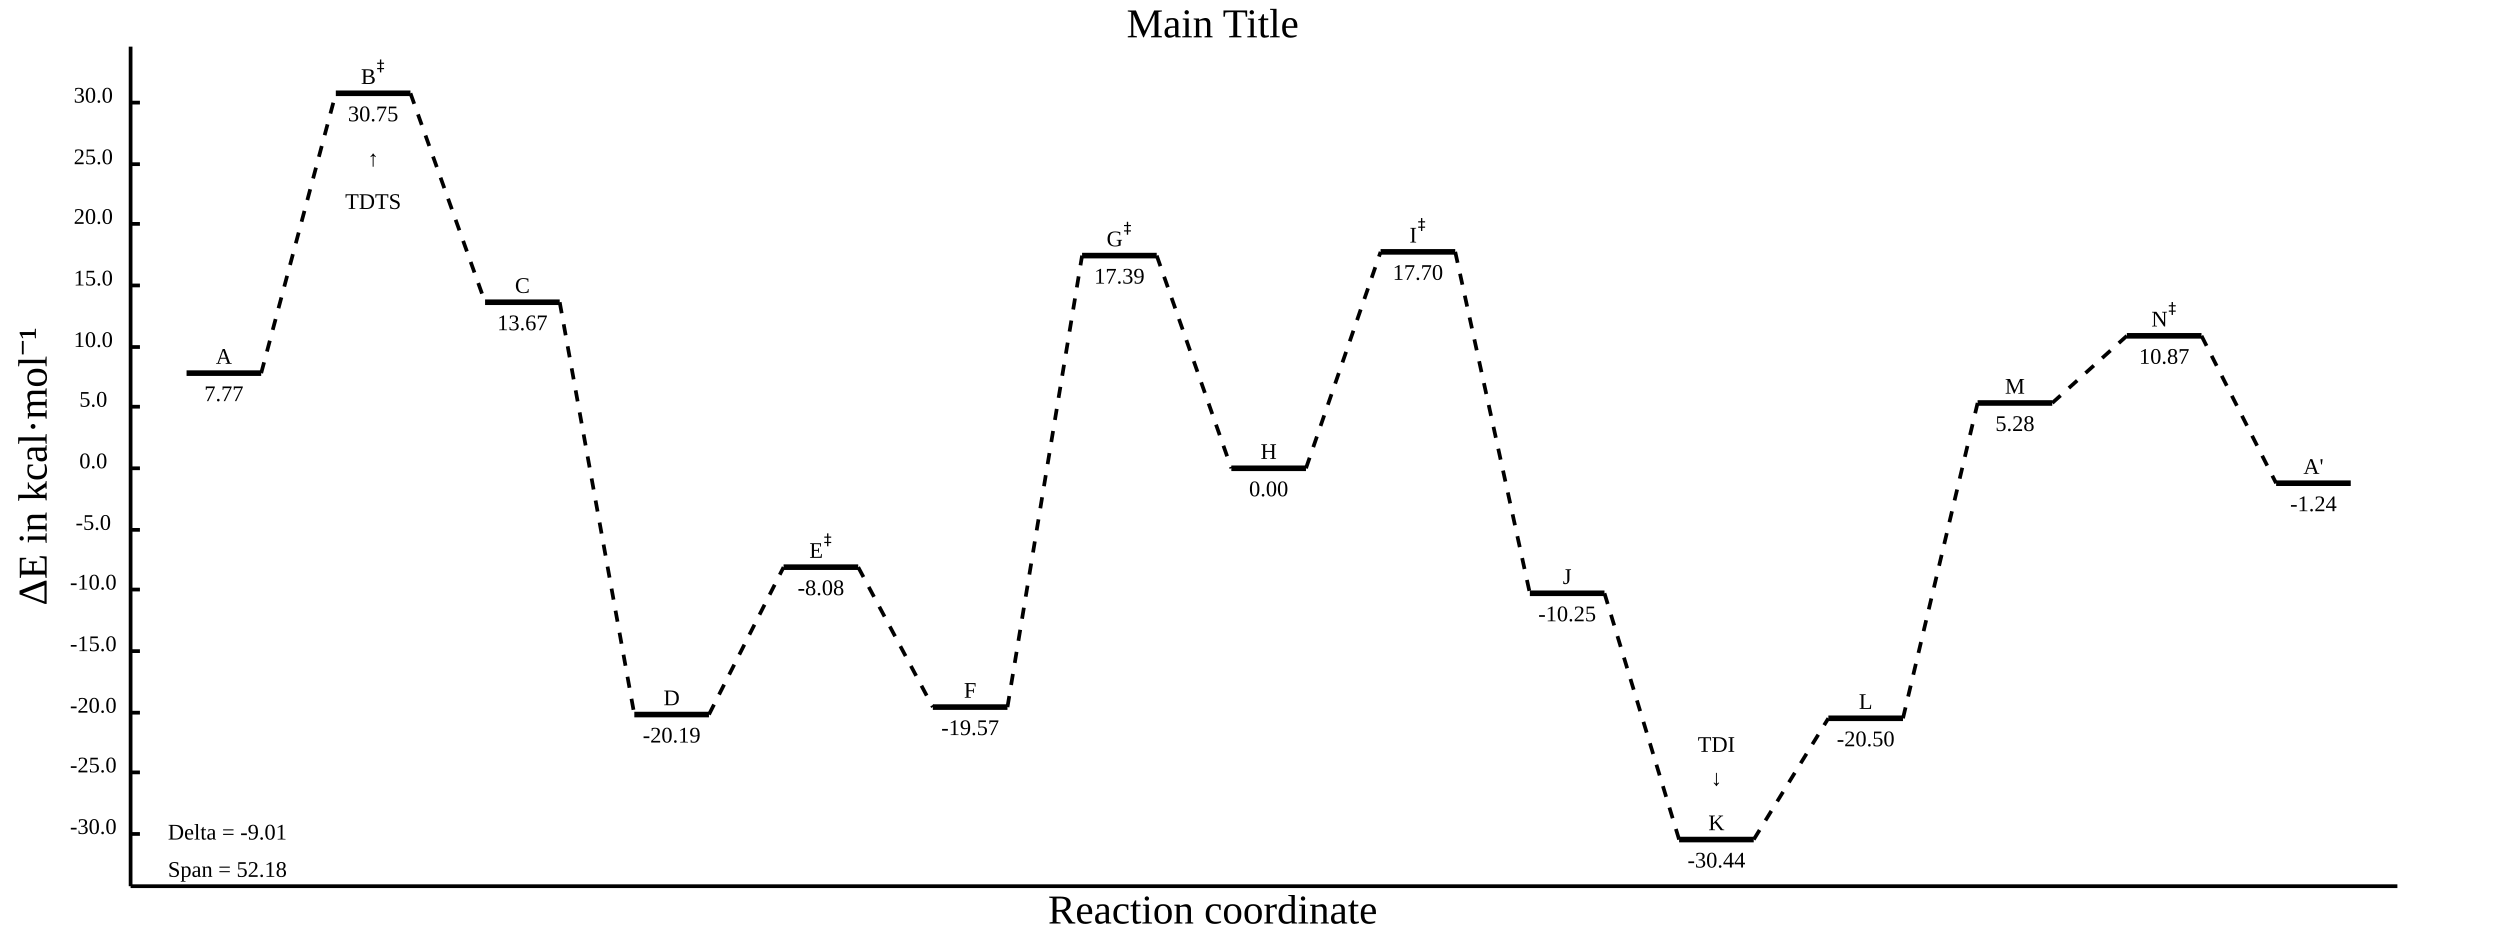
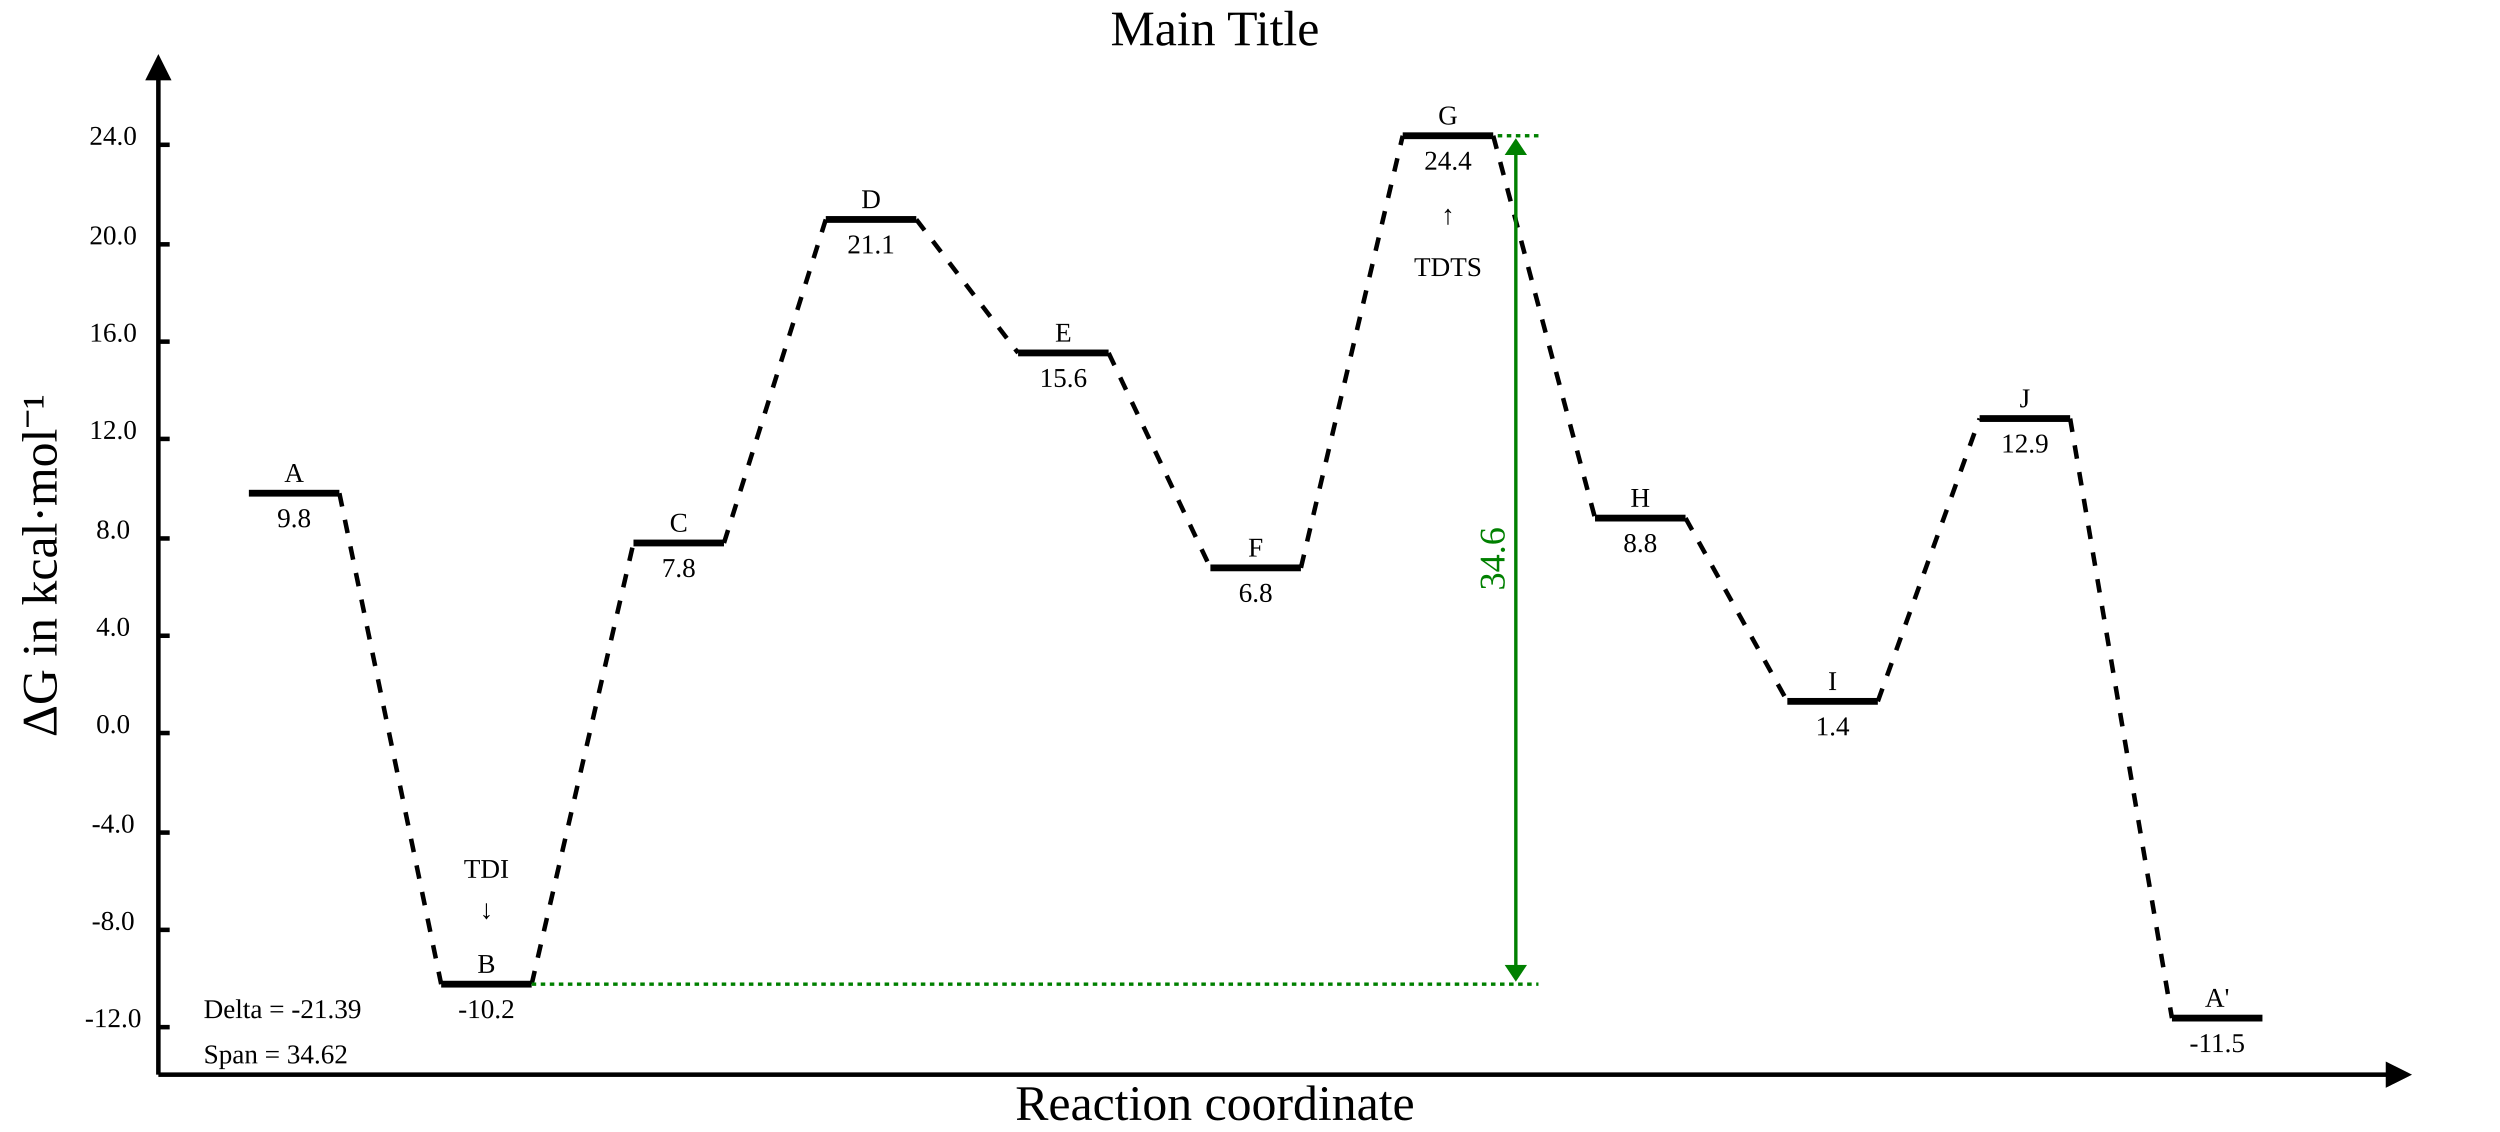
- <svg xmlns="http://www.w3.org/2000/svg" width="1340" viewBox="30 0 1340 500" height="500">
-   <line x1="100" y1="25" x2="100" y2="475" stroke="black" stroke-width="2" />
-   <line x1="100" y1="475" x2="1315" y2="475" stroke="black" stroke-width="2" />
-   <text x="680" y="20" font-size="22" text-anchor="middle" fill="black">Main Title</text>
-   <text x="-250" y="55" font-size="22" transform="rotate(-90)" text-anchor="middle" fill="black">ΔE in kcal·mol⁻¹</text>
-   <text x="680" y="495" font-size="22" text-anchor="middle" fill="black">Reaction coordinate</text>
-   <line x1="100" y1="55" x2="105" y2="55" stroke="black" stroke-width="2" />
-   <text x="80" y="55" text-anchor="middle" fill="black">30.0</text>
-   <line x1="100" y1="88" x2="105" y2="88" stroke="black" stroke-width="2" />
-   <text x="80" y="88" text-anchor="middle" fill="black">25.0</text>
-   <line x1="100" y1="120" x2="105" y2="120" stroke="black" stroke-width="2" />
-   <text x="80" y="120" text-anchor="middle" fill="black">20.0</text>
-   <line x1="100" y1="153" x2="105" y2="153" stroke="black" stroke-width="2" />
-   <text x="80" y="153" text-anchor="middle" fill="black">15.0</text>
-   <line x1="100" y1="186" x2="105" y2="186" stroke="black" stroke-width="2" />
-   <text x="80" y="186" text-anchor="middle" fill="black">10.0</text>
-   <line x1="100" y1="218" x2="105" y2="218" stroke="black" stroke-width="2" />
-   <text x="80" y="218" text-anchor="middle" fill="black">5.0</text>
-   <line x1="100" y1="251" x2="105" y2="251" stroke="black" stroke-width="2" />
-   <text x="80" y="251" text-anchor="middle" fill="black">0.0</text>
-   <line x1="100" y1="284" x2="105" y2="284" stroke="black" stroke-width="2" />
-   <text x="80" y="284" text-anchor="middle" fill="black">-5.0</text>
-   <line x1="100" y1="316" x2="105" y2="316" stroke="black" stroke-width="2" />
-   <text x="80" y="316" text-anchor="middle" fill="black">-10.0</text>
-   <line x1="100" y1="349" x2="105" y2="349" stroke="black" stroke-width="2" />
-   <text x="80" y="349" text-anchor="middle" fill="black">-15.0</text>
-   <line x1="100" y1="382" x2="105" y2="382" stroke="black" stroke-width="2" />
-   <text x="80" y="382" text-anchor="middle" fill="black">-20.0</text>
-   <line x1="100" y1="414" x2="105" y2="414" stroke="black" stroke-width="2" />
-   <text x="80" y="414" text-anchor="middle" fill="black">-25.0</text>
-   <line x1="100" y1="447" x2="105" y2="447" stroke="black" stroke-width="2" />
-   <text x="80" y="447" text-anchor="middle" fill="black">-30.0</text>
-   <line x1="130" y1="200" x2="170" y2="200" stroke="black" stroke-width="3" />
-   <text x="150" y="195" text-anchor="middle" fill="black">A</text>
-   <text x="150" y="215" text-anchor="middle" fill="black"> 7.77 </text>
-   <line x1="210" y1="50" x2="250" y2="50" stroke="black" stroke-width="3" />
-   <text x="230" y="45" text-anchor="middle" fill="black">B<tspan dy="-7" font-family="monospace" font-size=".7em">‡</tspan>
-   </text>
-   <text x="230" y="65" text-anchor="middle" fill="black"> 30.75 </text>
-   <line x1="170" y1="200" x2="210" y2="50" stroke="black" stroke-width="2" stroke-dasharray="6,6" />
-   <line x1="290" y1="162" x2="330" y2="162" stroke="black" stroke-width="3" />
-   <text x="310" y="157" text-anchor="middle" fill="black">C</text>
-   <text x="310" y="177" text-anchor="middle" fill="black"> 13.67 </text>
-   <line x1="250" y1="50" x2="290" y2="162" stroke="black" stroke-width="2" stroke-dasharray="6,6" />
-   <line x1="370" y1="383" x2="410" y2="383" stroke="black" stroke-width="3" />
-   <text x="390" y="378" text-anchor="middle" fill="black">D</text>
-   <text x="390" y="398" text-anchor="middle" fill="black"> -20.19 </text>
-   <line x1="330" y1="162" x2="370" y2="383" stroke="black" stroke-width="2" stroke-dasharray="6,6" />
-   <line x1="450" y1="304" x2="490" y2="304" stroke="black" stroke-width="3" />
-   <text x="470" y="299" text-anchor="middle" fill="black">E<tspan dy="-7" font-family="monospace" font-size=".7em">‡</tspan>
-   </text>
-   <text x="470" y="319" text-anchor="middle" fill="black"> -8.08 </text>
-   <line x1="410" y1="383" x2="450" y2="304" stroke="black" stroke-width="2" stroke-dasharray="6,6" />
-   <line x1="530" y1="379" x2="570" y2="379" stroke="black" stroke-width="3" />
-   <text x="550" y="374" text-anchor="middle" fill="black">F</text>
-   <text x="550" y="394" text-anchor="middle" fill="black"> -19.57 </text>
-   <line x1="490" y1="304" x2="530" y2="379" stroke="black" stroke-width="2" stroke-dasharray="6,6" />
-   <line x1="610" y1="137" x2="650" y2="137" stroke="black" stroke-width="3" />
-   <text x="630" y="132" text-anchor="middle" fill="black">G<tspan dy="-7" font-family="monospace" font-size=".7em">‡</tspan>
-   </text>
-   <text x="630" y="152" text-anchor="middle" fill="black"> 17.39 </text>
-   <line x1="570" y1="379" x2="610" y2="137" stroke="black" stroke-width="2" stroke-dasharray="6,6" />
-   <line x1="690" y1="251" x2="730" y2="251" stroke="black" stroke-width="3" />
-   <text x="710" y="246" text-anchor="middle" fill="black">H</text>
-   <text x="710" y="266" text-anchor="middle" fill="black"> 0.00 </text>
-   <line x1="650" y1="137" x2="690" y2="251" stroke="black" stroke-width="2" stroke-dasharray="6,6" />
-   <line x1="770" y1="135" x2="810" y2="135" stroke="black" stroke-width="3" />
-   <text x="790" y="130" text-anchor="middle" fill="black">I<tspan dy="-7" font-family="monospace" font-size=".7em">‡</tspan>
-   </text>
-   <text x="790" y="150" text-anchor="middle" fill="black"> 17.70 </text>
-   <line x1="730" y1="251" x2="770" y2="135" stroke="black" stroke-width="2" stroke-dasharray="6,6" />
-   <line x1="850" y1="318" x2="890" y2="318" stroke="black" stroke-width="3" />
-   <text x="870" y="313" text-anchor="middle" fill="black">J</text>
-   <text x="870" y="333" text-anchor="middle" fill="black"> -10.25 </text>
-   <line x1="810" y1="135" x2="850" y2="318" stroke="black" stroke-width="2" stroke-dasharray="6,6" />
-   <line x1="930" y1="450" x2="970" y2="450" stroke="black" stroke-width="3" />
-   <text x="950" y="445" text-anchor="middle" fill="black">K</text>
-   <text x="950" y="465" text-anchor="middle" fill="black"> -30.44 </text>
-   <line x1="890" y1="318" x2="930" y2="450" stroke="black" stroke-width="2" stroke-dasharray="6,6" />
-   <line x1="1010" y1="385" x2="1050" y2="385" stroke="black" stroke-width="3" />
-   <text x="1030" y="380" text-anchor="middle" fill="black">L</text>
-   <text x="1030" y="400" text-anchor="middle" fill="black"> -20.50 </text>
-   <line x1="970" y1="450" x2="1010" y2="385" stroke="black" stroke-width="2" stroke-dasharray="6,6" />
-   <line x1="1090" y1="216" x2="1130" y2="216" stroke="black" stroke-width="3" />
-   <text x="1110" y="211" text-anchor="middle" fill="black">M</text>
-   <text x="1110" y="231" text-anchor="middle" fill="black"> 5.28 </text>
-   <line x1="1050" y1="385" x2="1090" y2="216" stroke="black" stroke-width="2" stroke-dasharray="6,6" />
-   <line x1="1170" y1="180" x2="1210" y2="180" stroke="black" stroke-width="3" />
-   <text x="1190" y="175" text-anchor="middle" fill="black">N<tspan dy="-7" font-family="monospace" font-size=".7em">‡</tspan>
-   </text>
-   <text x="1190" y="195" text-anchor="middle" fill="black"> 10.87 </text>
-   <line x1="1130" y1="216" x2="1170" y2="180" stroke="black" stroke-width="2" stroke-dasharray="6,6" />
-   <line x1="1250" y1="259" x2="1290" y2="259" stroke="black" stroke-width="3" />
-   <text x="1270" y="254" text-anchor="middle" fill="black">A'</text>
-   <text x="1270" y="274" text-anchor="middle" fill="black"> -1.24 </text>
-   <line x1="1210" y1="180" x2="1250" y2="259" stroke="black" stroke-width="2" stroke-dasharray="6,6" />
-   <text x="950" y="403" text-anchor="middle" fill="black">TDI</text>
-   <text x="950" y="421" text-anchor="middle" fill="black">↓</text>
-   <text x="230" y="112" text-anchor="middle" fill="black">TDTS</text>
-   <text x="230" y="89" text-anchor="middle" fill="black">↑</text>
-   <text x="120" y="450" text-anchor="left" fill="black">Delta = -9.01</text>
-   <text x="120" y="470" text-anchor="left" fill="black">Span = 52.18</text>
+ <svg xmlns="http://www.w3.org/2000/svg" width="1105" viewBox="30 0 1105 500" height="500">
+   <line x1="100" y1="35" x2="100" y2="475" stroke="black" stroke-width="2" />
+   <line x1="100" y1="475" x2="1085" y2="475" stroke="black" stroke-width="2" />
+   <text x="567" y="20" font-size="22" text-anchor="middle" fill="black">Main Title</text>
+   <text x="-250" y="55" font-size="22" transform="rotate(-90)" text-anchor="middle" fill="black">ΔG in kcal·mol⁻¹</text>
+   <text x="567" y="495" font-size="22" text-anchor="middle" fill="black">Reaction coordinate</text>
+   <polygon points="100,25 95,35 105,35" style="fill:black;stroke:black;stroke-width:1" />
+   <polygon points="1095,475 1085,470 1085,480" style="fill:black;stroke:black;stroke-width:1" />
+   <line x1="100" y1="64" x2="105" y2="64" stroke="black" stroke-width="2" />
+   <text x="80" y="64" text-anchor="middle" fill="black">24.0</text>
+   <line x1="100" y1="108" x2="105" y2="108" stroke="black" stroke-width="2" />
+   <text x="80" y="108" text-anchor="middle" fill="black">20.0</text>
+   <line x1="100" y1="151" x2="105" y2="151" stroke="black" stroke-width="2" />
+   <text x="80" y="151" text-anchor="middle" fill="black">16.0</text>
+   <line x1="100" y1="194" x2="105" y2="194" stroke="black" stroke-width="2" />
+   <text x="80" y="194" text-anchor="middle" fill="black">12.0</text>
+   <line x1="100" y1="238" x2="105" y2="238" stroke="black" stroke-width="2" />
+   <text x="80" y="238" text-anchor="middle" fill="black">8.0</text>
+   <line x1="100" y1="281" x2="105" y2="281" stroke="black" stroke-width="2" />
+   <text x="80" y="281" text-anchor="middle" fill="black">4.0</text>
+   <line x1="100" y1="324" x2="105" y2="324" stroke="black" stroke-width="2" />
+   <text x="80" y="324" text-anchor="middle" fill="black">0.0</text>
+   <line x1="100" y1="368" x2="105" y2="368" stroke="black" stroke-width="2" />
+   <text x="80" y="368" text-anchor="middle" fill="black">-4.0</text>
+   <line x1="100" y1="411" x2="105" y2="411" stroke="black" stroke-width="2" />
+   <text x="80" y="411" text-anchor="middle" fill="black">-8.0</text>
+   <line x1="100" y1="454" x2="105" y2="454" stroke="black" stroke-width="2" />
+   <text x="80" y="454" text-anchor="middle" fill="black">-12.0</text>
+   <line x1="140" y1="218" x2="180" y2="218" stroke="black" stroke-width="3" />
+   <text x="160" y="213" text-anchor="middle" fill="black">A</text>
+   <text x="160" y="233" text-anchor="middle" fill="black"> 9.8 </text>
+   <line x1="225" y1="435" x2="265" y2="435" stroke="black" stroke-width="3" />
+   <text x="245" y="430" text-anchor="middle" fill="black">B</text>
+   <text x="245" y="450" text-anchor="middle" fill="black"> -10.2 </text>
+   <line x1="180" y1="218" x2="225" y2="435" stroke="black" stroke-width="2" stroke-dasharray="6,6" />
+   <line x1="310" y1="240" x2="350" y2="240" stroke="black" stroke-width="3" />
+   <text x="330" y="235" text-anchor="middle" fill="black">C</text>
+   <text x="330" y="255" text-anchor="middle" fill="black"> 7.8 </text>
+   <line x1="265" y1="435" x2="310" y2="240" stroke="black" stroke-width="2" stroke-dasharray="6,6" />
+   <line x1="395" y1="97" x2="435" y2="97" stroke="black" stroke-width="3" />
+   <text x="415" y="92" text-anchor="middle" fill="black">D</text>
+   <text x="415" y="112" text-anchor="middle" fill="black"> 21.1 </text>
+   <line x1="350" y1="240" x2="395" y2="97" stroke="black" stroke-width="2" stroke-dasharray="6,6" />
+   <line x1="480" y1="156" x2="520" y2="156" stroke="black" stroke-width="3" />
+   <text x="500" y="151" text-anchor="middle" fill="black">E</text>
+   <text x="500" y="171" text-anchor="middle" fill="black"> 15.6 </text>
+   <line x1="435" y1="97" x2="480" y2="156" stroke="black" stroke-width="2" stroke-dasharray="6,6" />
+   <line x1="565" y1="251" x2="605" y2="251" stroke="black" stroke-width="3" />
+   <text x="585" y="246" text-anchor="middle" fill="black">F</text>
+   <text x="585" y="266" text-anchor="middle" fill="black"> 6.8 </text>
+   <line x1="520" y1="156" x2="565" y2="251" stroke="black" stroke-width="2" stroke-dasharray="6,6" />
+   <line x1="650" y1="60" x2="690" y2="60" stroke="black" stroke-width="3" />
+   <text x="670" y="55" text-anchor="middle" fill="black">G</text>
+   <text x="670" y="75" text-anchor="middle" fill="black"> 24.4 </text>
+   <line x1="605" y1="251" x2="650" y2="60" stroke="black" stroke-width="2" stroke-dasharray="6,6" />
+   <line x1="735" y1="229" x2="775" y2="229" stroke="black" stroke-width="3" />
+   <text x="755" y="224" text-anchor="middle" fill="black">H</text>
+   <text x="755" y="244" text-anchor="middle" fill="black"> 8.8 </text>
+   <line x1="690" y1="60" x2="735" y2="229" stroke="black" stroke-width="2" stroke-dasharray="6,6" />
+   <line x1="820" y1="310" x2="860" y2="310" stroke="black" stroke-width="3" />
+   <text x="840" y="305" text-anchor="middle" fill="black">I</text>
+   <text x="840" y="325" text-anchor="middle" fill="black"> 1.4 </text>
+   <line x1="775" y1="229" x2="820" y2="310" stroke="black" stroke-width="2" stroke-dasharray="6,6" />
+   <line x1="905" y1="185" x2="945" y2="185" stroke="black" stroke-width="3" />
+   <text x="925" y="180" text-anchor="middle" fill="black">J</text>
+   <text x="925" y="200" text-anchor="middle" fill="black"> 12.9 </text>
+   <line x1="860" y1="310" x2="905" y2="185" stroke="black" stroke-width="2" stroke-dasharray="6,6" />
+   <line x1="990" y1="450" x2="1030" y2="450" stroke="black" stroke-width="3" />
+   <text x="1010" y="445" text-anchor="middle" fill="black">A'</text>
+   <text x="1010" y="465" text-anchor="middle" fill="black"> -11.5 </text>
+   <line x1="945" y1="185" x2="990" y2="450" stroke="black" stroke-width="2" stroke-dasharray="6,6" />
+   <line x1="265" y1="435" x2="710" y2="435" stroke="green" stroke-width="1.5" stroke-dasharray="2,2" />
+   <line x1="700" y1="427" x2="700" y2="68" stroke="green" stroke-width="1.5" />
+   <polygon points="700,433 696,427 704,427" style="fill:green;stroke:green;stroke-width:1" />
+   <polygon points="700,62 696,68 704,68" style="fill:green;stroke:green;stroke-width:1" />
+   <text x="695" y="247" font-size="16" transform="rotate(-90,695,247)" text-anchor="middle" fill="green">34.6</text>
+   <line x1="710" y1="60" x2="690" y2="60" stroke="green" stroke-width="1.5" stroke-dasharray="2,2" />
+   <text x="245" y="388" text-anchor="middle" fill="black">TDI</text>
+   <text x="245" y="406" text-anchor="middle" fill="black">↓</text>
+   <text x="670" y="122" text-anchor="middle" fill="black">TDTS</text>
+   <text x="670" y="99" text-anchor="middle" fill="black">↑</text>
+   <text x="120" y="450" text-anchor="left" fill="black">Delta = -21.39</text>
+   <text x="120" y="470" text-anchor="left" fill="black">Span = 34.62</text>
</svg>
